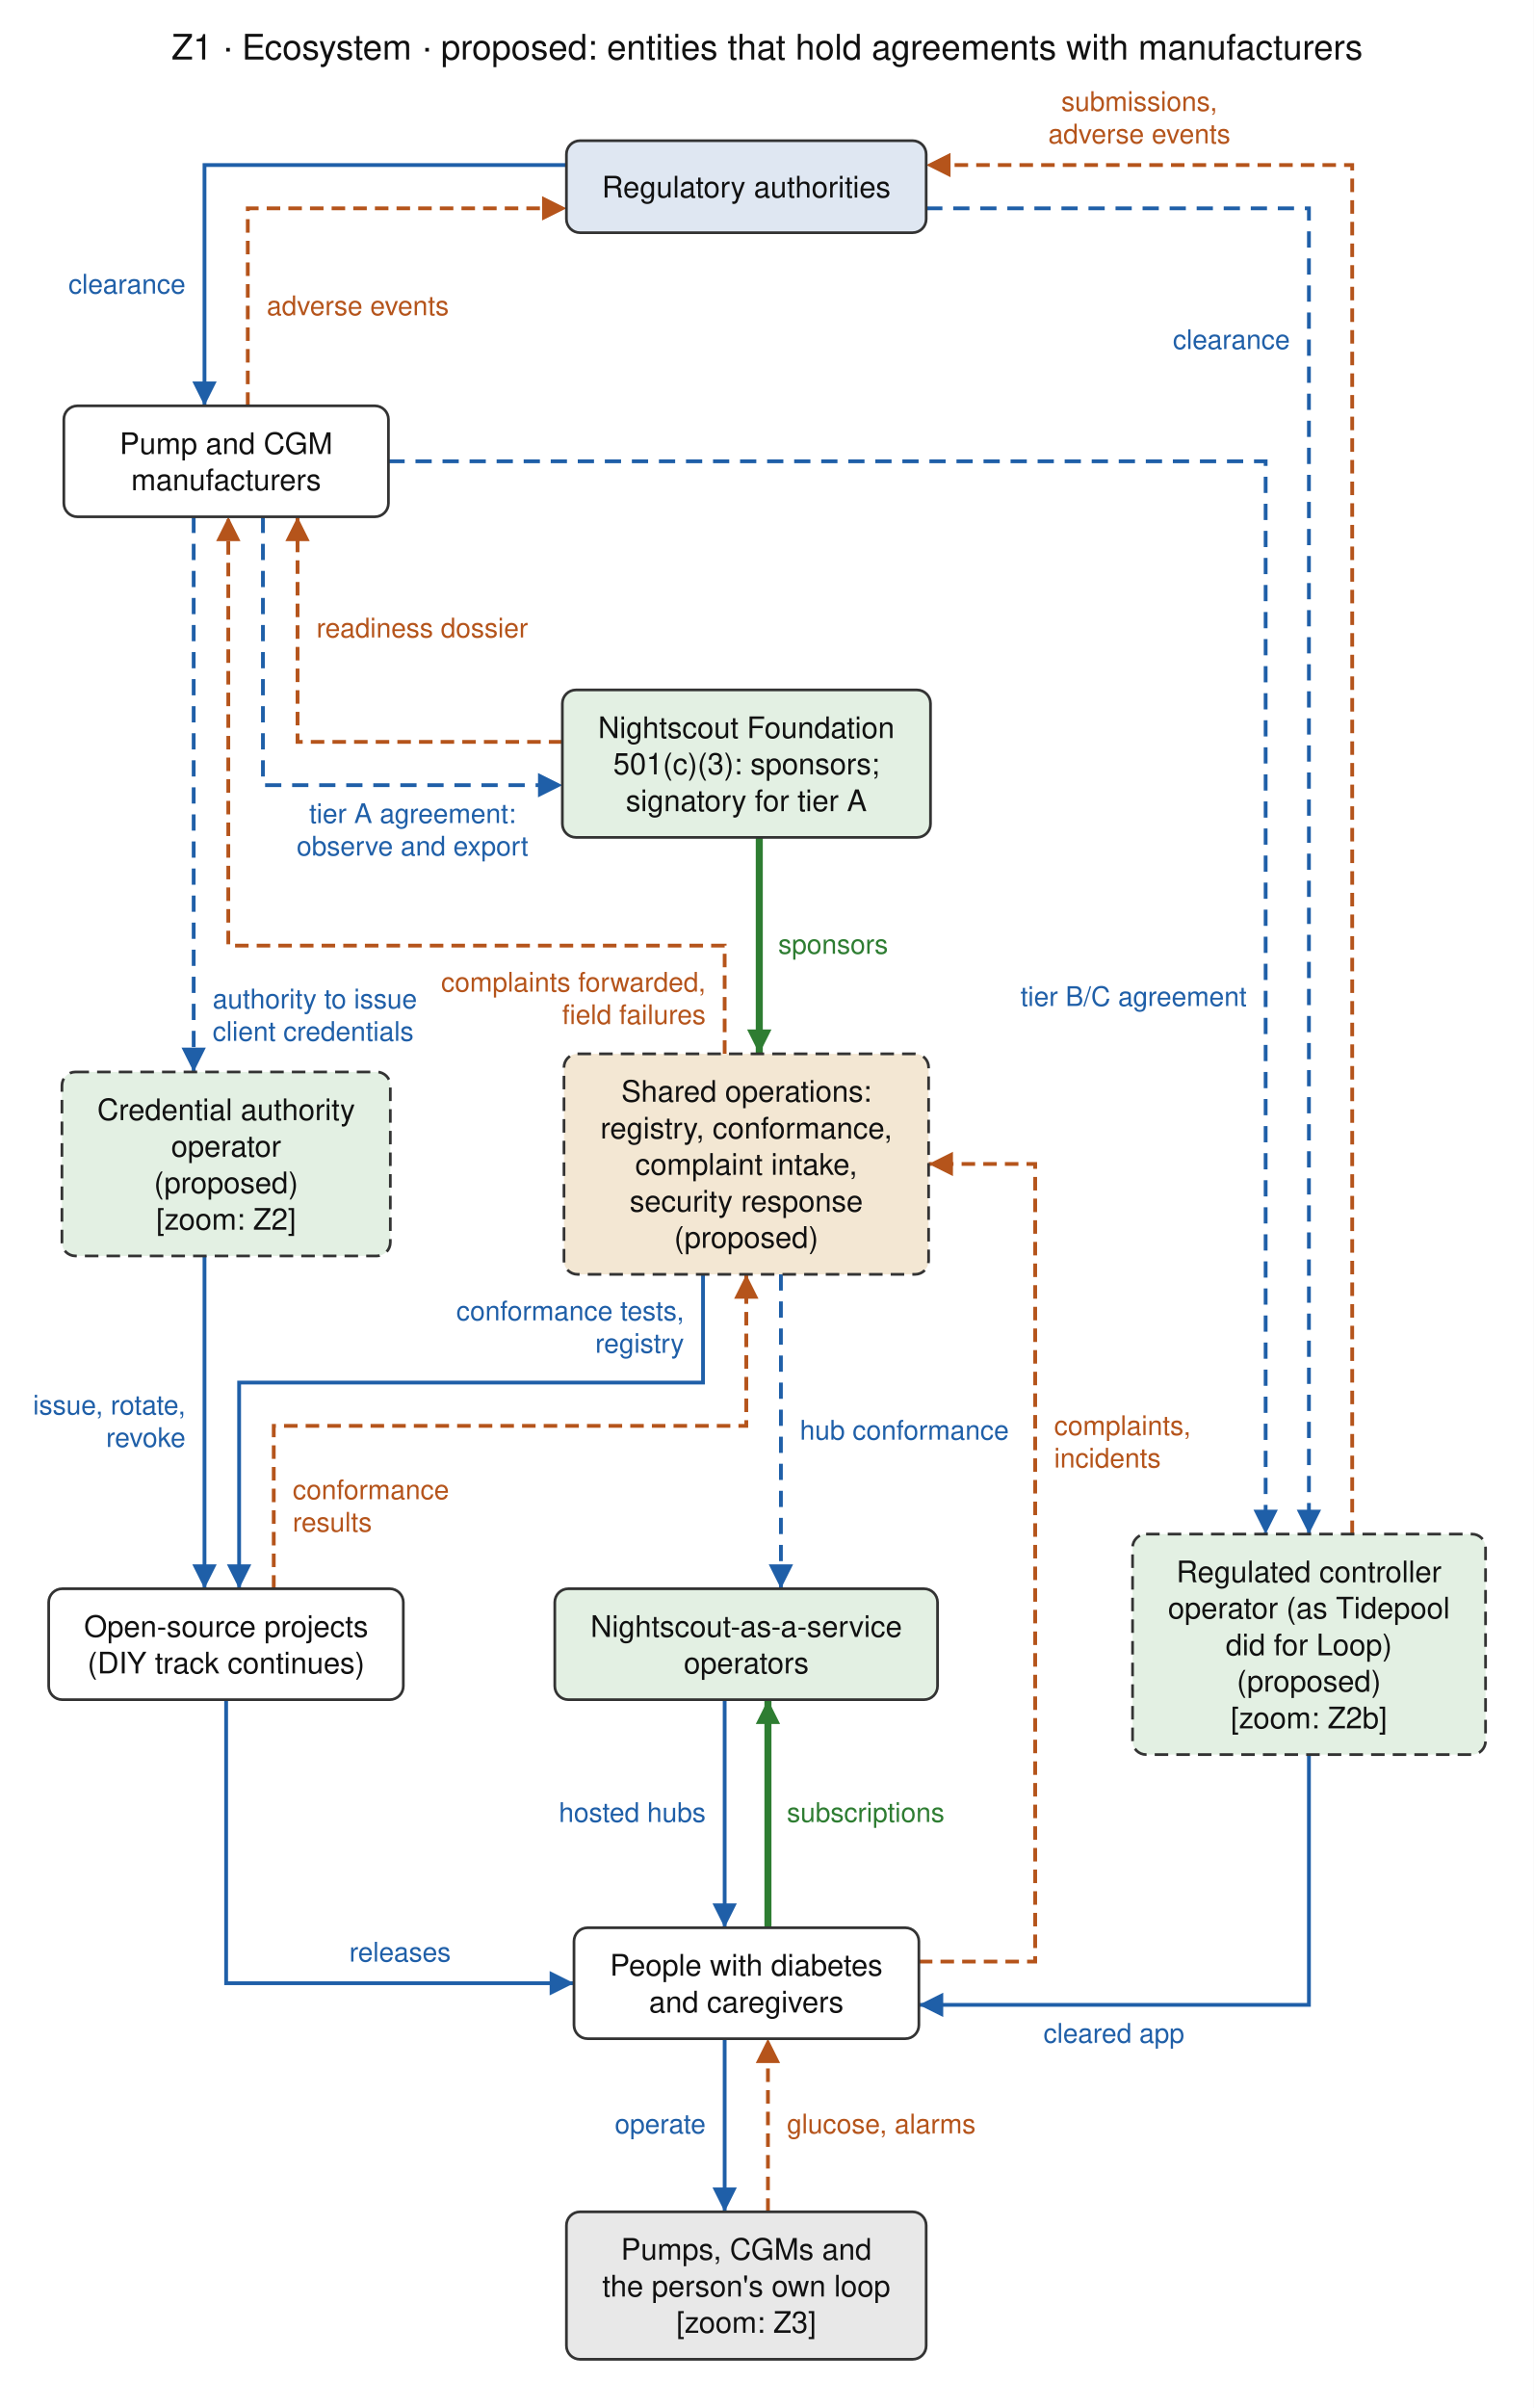
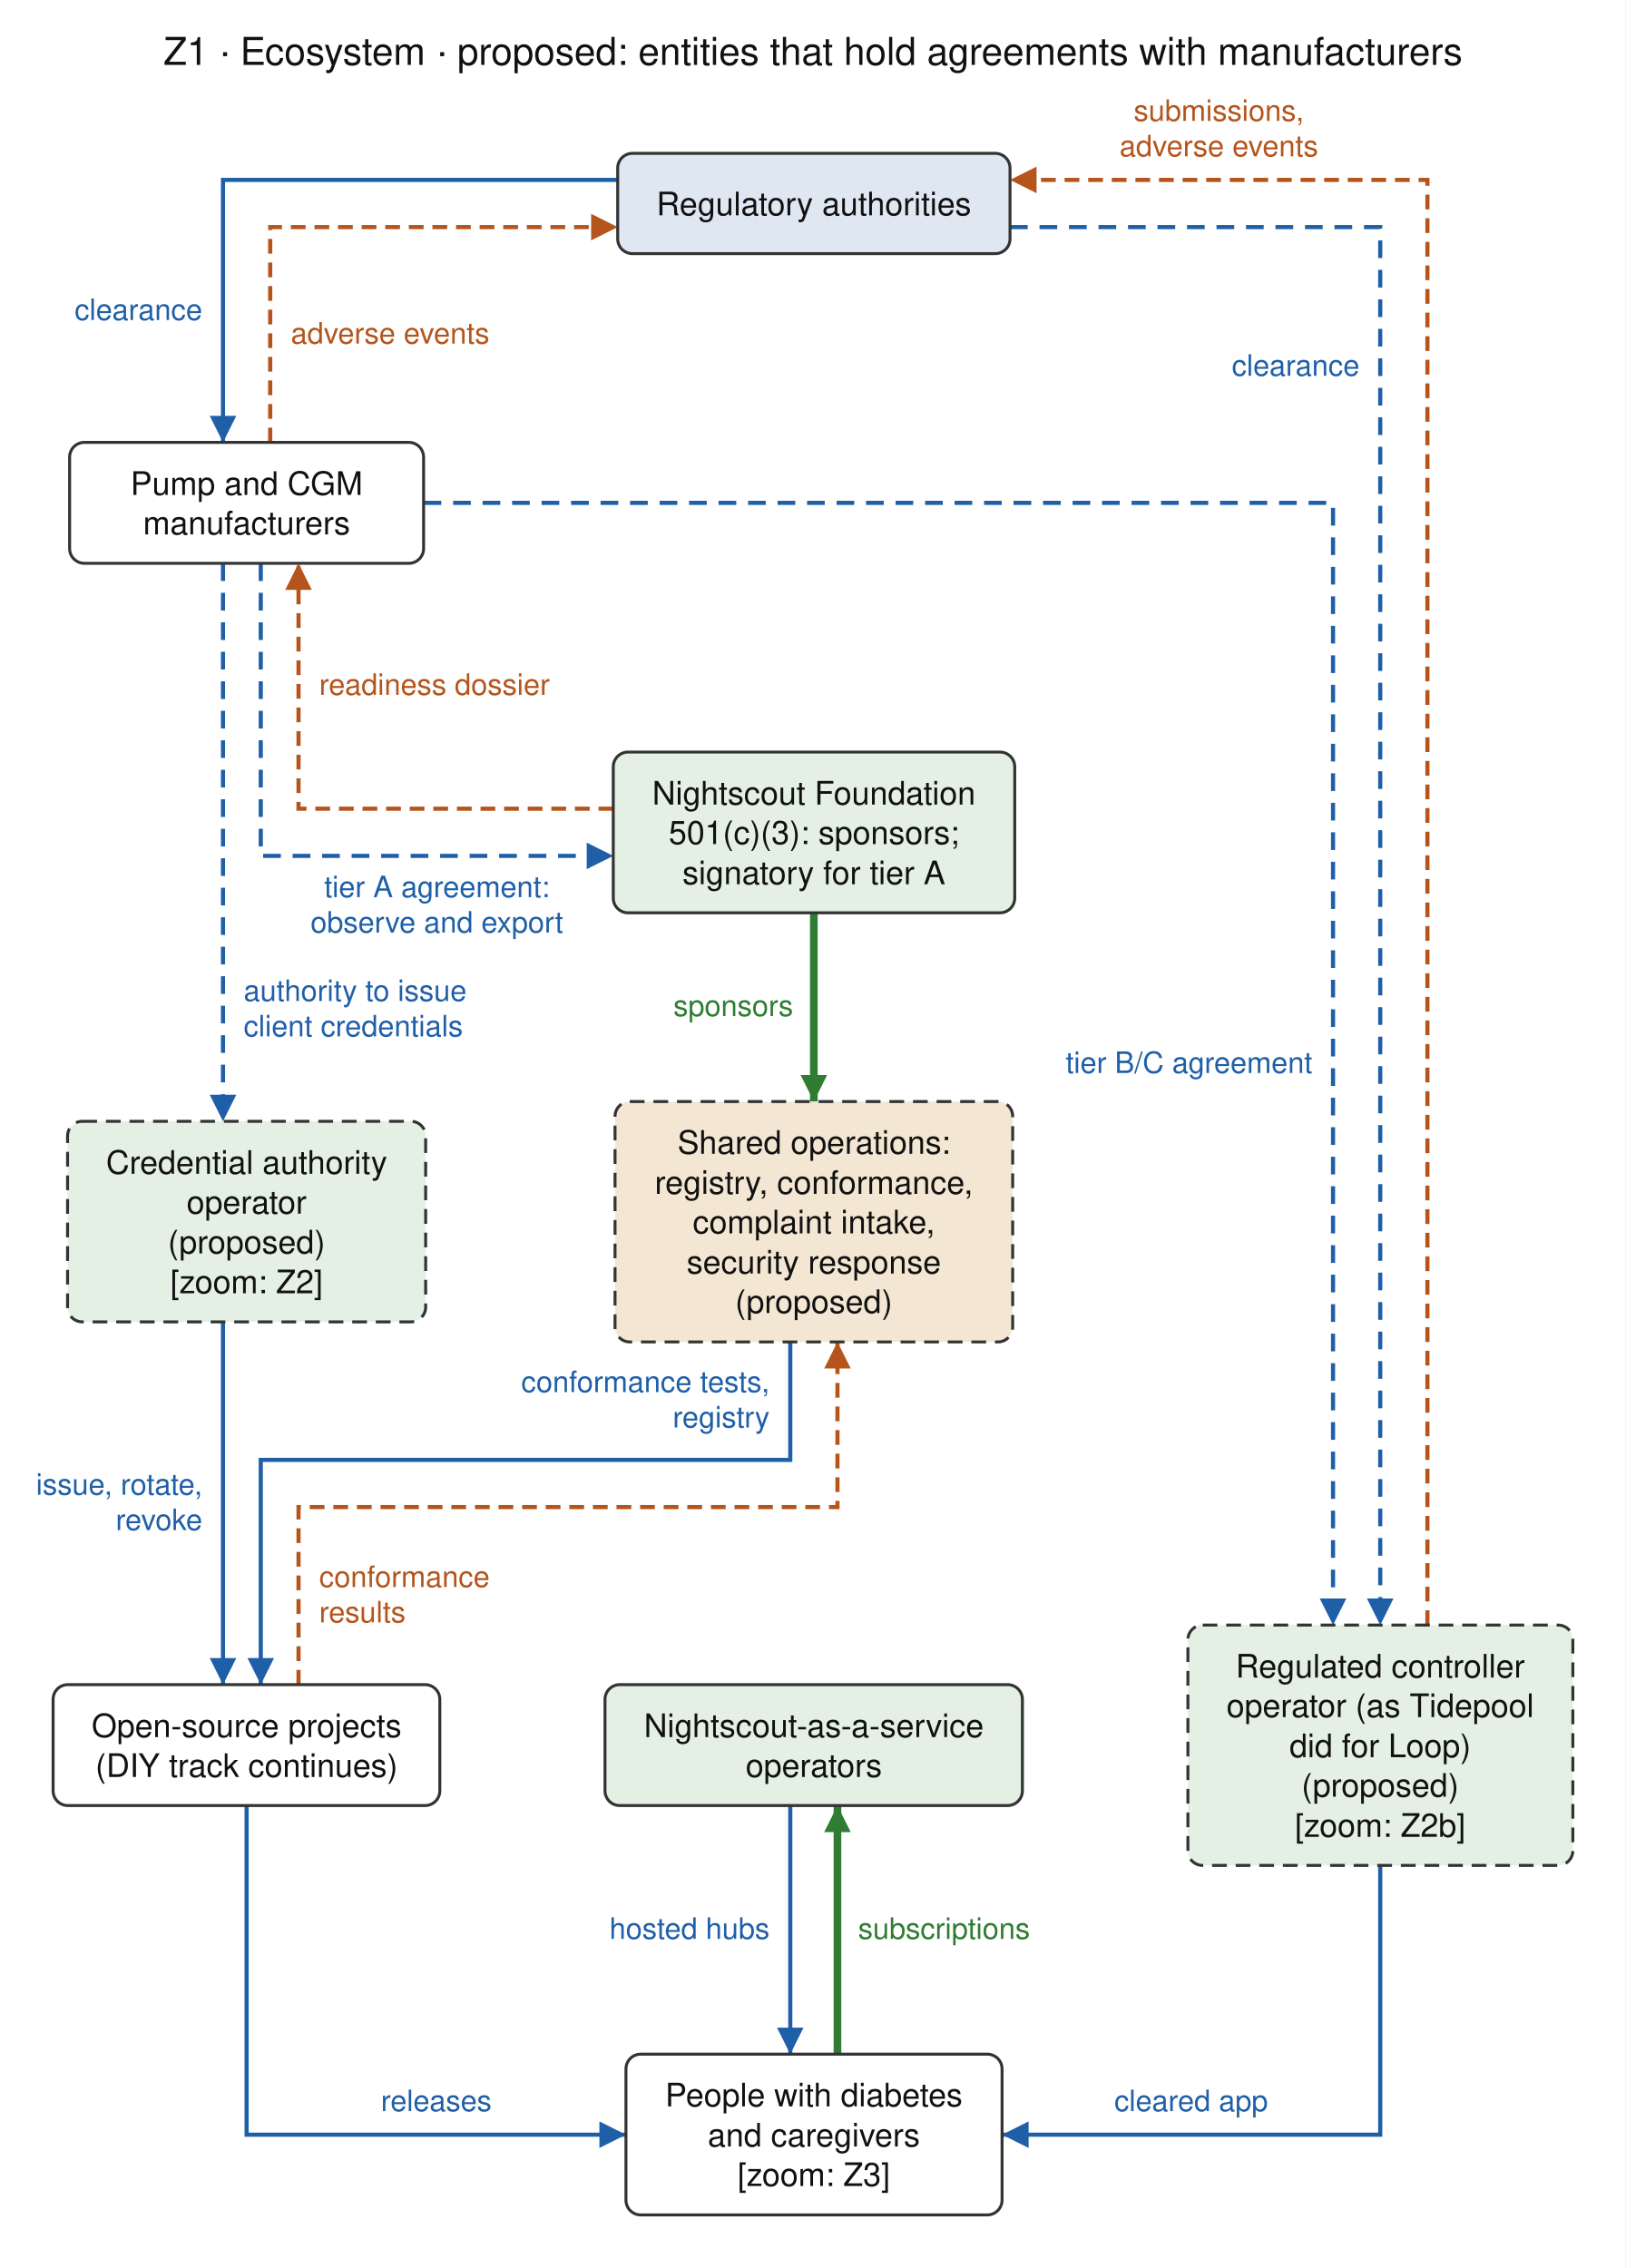
- <svg xmlns="http://www.w3.org/2000/svg" width="567" height="890" viewBox="0 0 567 890" font-family="Helvetica, Arial, sans-serif">
+ <svg xmlns="http://www.w3.org/2000/svg" width="551" height="769" viewBox="0 0 551 769" font-family="Helvetica, Arial, sans-serif">
  <defs>
    <marker id="ah1f5fa8" viewBox="0 0 10 10" refX="10" refY="5" markerUnits="userSpaceOnUse" markerWidth="9" markerHeight="9" orient="auto-start-reverse">
      <path d="M0,0 L10,5 L0,10 z" fill="#1f5fa8" />
    </marker>
    <marker id="ah2e7d32" viewBox="0 0 10 10" refX="10" refY="5" markerUnits="userSpaceOnUse" markerWidth="9" markerHeight="9" orient="auto-start-reverse">
      <path d="M0,0 L10,5 L0,10 z" fill="#2e7d32" />
    </marker>
    <marker id="ah555555" viewBox="0 0 10 10" refX="10" refY="5" markerUnits="userSpaceOnUse" markerWidth="9" markerHeight="9" orient="auto-start-reverse">
      <path d="M0,0 L10,5 L0,10 z" fill="#555555" />
    </marker>
    <marker id="ah888888" viewBox="0 0 10 10" refX="10" refY="5" markerUnits="userSpaceOnUse" markerWidth="9" markerHeight="9" orient="auto-start-reverse">
      <path d="M0,0 L10,5 L0,10 z" fill="#888888" />
    </marker>
    <marker id="ahb5541b" viewBox="0 0 10 10" refX="10" refY="5" markerUnits="userSpaceOnUse" markerWidth="9" markerHeight="9" orient="auto-start-reverse">
      <path d="M0,0 L10,5 L0,10 z" fill="#b5541b" />
    </marker>
    <marker id="ahc8c8c8" viewBox="0 0 10 10" refX="10" refY="5" markerUnits="userSpaceOnUse" markerWidth="9" markerHeight="9" orient="auto-start-reverse">
      <path d="M0,0 L10,5 L0,10 z" fill="#c8c8c8" />
    </marker>
  </defs>
-   <rect x="0" y="0" width="567" height="890" fill="#ffffff" />
-   <text x="283.6" y="22" font-size="13" text-anchor="middle" fill="#111">Z1 · Ecosystem · proposed: entities that hold agreements with manufacturers</text>
+   <rect x="0" y="0" width="551" height="769" fill="#ffffff" />
+   <text x="275.6" y="22" font-size="13" text-anchor="middle" fill="#111">Z1 · Ecosystem · proposed: entities that hold agreements with manufacturers</text>
  <g transform="translate(0.0,0.0)">
    <g class="edge">
      <path class="edge" d="M209.4,61.0 L75.6,61.0 L75.6,150.0" fill="none" stroke="#1f5fa8" stroke-width="1.4" stroke-linecap="butt" marker-end="url(#ah1f5fa8)" />
    </g>
    <g class="edge">
      <path class="edge" d="M91.6,150.0 L91.6,77.0 L209.4,77.0" fill="none" stroke="#b5541b" stroke-width="1.4" stroke-dasharray="5,3" stroke-linecap="butt" marker-end="url(#ahb5541b)" />
    </g>
    <g class="edge">
-       <path class="edge" d="M342.4,77.0 L483.9,77.0 L483.9,567.0" fill="none" stroke="#1f5fa8" stroke-width="1.4" stroke-dasharray="6,4" stroke-linecap="butt" marker-end="url(#ah1f5fa8)" />
+       <path class="edge" d="M342.4,77.0 L467.9,77.0 L467.9,551.0" fill="none" stroke="#1f5fa8" stroke-width="1.4" stroke-dasharray="6,4" stroke-linecap="butt" marker-end="url(#ah1f5fa8)" />
    </g>
    <g class="edge">
-       <path class="edge" d="M499.9,567.0 L499.9,61.0 L342.4,61.0" fill="none" stroke="#b5541b" stroke-width="1.4" stroke-dasharray="5,3" stroke-linecap="butt" marker-end="url(#ahb5541b)" />
+       <path class="edge" d="M483.9,551.0 L483.9,61.0 L342.4,61.0" fill="none" stroke="#b5541b" stroke-width="1.4" stroke-dasharray="5,3" stroke-linecap="butt" marker-end="url(#ahb5541b)" />
    </g>
    <g class="edge">
-       <path class="edge" d="M97.2,191.0 L97.2,290.2 L207.9,290.2" fill="none" stroke="#1f5fa8" stroke-width="1.4" stroke-dasharray="6,4" stroke-linecap="butt" marker-end="url(#ah1f5fa8)" />
+       <path class="edge" d="M88.4,191.0 L88.4,290.2 L207.9,290.2" fill="none" stroke="#1f5fa8" stroke-width="1.4" stroke-dasharray="6,4" stroke-linecap="butt" marker-end="url(#ah1f5fa8)" />
    </g>
    <g class="edge">
-       <path class="edge" d="M207.9,274.2 L110.0,274.2 L110.0,191.0" fill="none" stroke="#b5541b" stroke-width="1.4" stroke-dasharray="5,3" stroke-linecap="butt" marker-end="url(#ahb5541b)" />
+       <path class="edge" d="M207.9,274.2 L101.2,274.2 L101.2,191.0" fill="none" stroke="#b5541b" stroke-width="1.4" stroke-dasharray="5,3" stroke-linecap="butt" marker-end="url(#ahb5541b)" />
    </g>
    <g class="edge">
-       <path class="edge" d="M71.6,191.0 L71.6,396.2" fill="none" stroke="#1f5fa8" stroke-width="1.4" stroke-dasharray="6,4" stroke-linecap="butt" marker-end="url(#ah1f5fa8)" />
+       <path class="edge" d="M75.6,191.0 L75.6,380.2" fill="none" stroke="#1f5fa8" stroke-width="1.4" stroke-dasharray="6,4" stroke-linecap="butt" marker-end="url(#ah1f5fa8)" />
    </g>
    <g class="edge">
-       <path class="edge" d="M143.6,170.5 L467.9,170.5 L467.9,567.0" fill="none" stroke="#1f5fa8" stroke-width="1.4" stroke-dasharray="6,4" stroke-linecap="butt" marker-end="url(#ah1f5fa8)" />
+       <path class="edge" d="M143.6,170.5 L451.9,170.5 L451.9,551.0" fill="none" stroke="#1f5fa8" stroke-width="1.4" stroke-dasharray="6,4" stroke-linecap="butt" marker-end="url(#ah1f5fa8)" />
    </g>
    <g class="edge">
-       <path class="edge" d="M280.7,309.5 L280.7,389.5" fill="none" stroke="#2e7d32" stroke-width="2.6" stroke-linecap="butt" marker-end="url(#ah2e7d32)" />
+       <path class="edge" d="M275.9,309.5 L275.9,373.5" fill="none" stroke="#2e7d32" stroke-width="2.6" stroke-linecap="butt" marker-end="url(#ah2e7d32)" />
    </g>
    <g class="edge">
-       <path class="edge" d="M267.9,389.5 L267.9,349.5 L84.4,349.5 L84.4,191.0" fill="none" stroke="#b5541b" stroke-width="1.4" stroke-dasharray="5,3" stroke-linecap="butt" marker-end="url(#ahb5541b)" />
+       <path class="edge" d="M75.6,448.2 L75.6,571.2" fill="none" stroke="#1f5fa8" stroke-width="1.4" stroke-linecap="butt" marker-end="url(#ah1f5fa8)" />
    </g>
    <g class="edge">
-       <path class="edge" d="M75.6,464.2 L75.6,587.2" fill="none" stroke="#1f5fa8" stroke-width="1.4" stroke-linecap="butt" marker-end="url(#ah1f5fa8)" />
+       <path class="edge" d="M267.9,455.0 L267.9,495.0 L88.4,495.0 L88.4,571.2" fill="none" stroke="#1f5fa8" stroke-width="1.4" stroke-linecap="butt" marker-end="url(#ah1f5fa8)" />
    </g>
    <g class="edge">
-       <path class="edge" d="M259.9,471.0 L259.9,511.0 L88.4,511.0 L88.4,587.2" fill="none" stroke="#1f5fa8" stroke-width="1.4" stroke-linecap="butt" marker-end="url(#ah1f5fa8)" />
+       <path class="edge" d="M101.2,571.2 L101.2,511.0 L283.9,511.0 L283.9,455.0" fill="none" stroke="#b5541b" stroke-width="1.4" stroke-dasharray="5,3" stroke-linecap="butt" marker-end="url(#ahb5541b)" />
    </g>
    <g class="edge">
-       <path class="edge" d="M101.2,587.2 L101.2,527.0 L275.9,527.0 L275.9,471.0" fill="none" stroke="#b5541b" stroke-width="1.4" stroke-dasharray="5,3" stroke-linecap="butt" marker-end="url(#ahb5541b)" />
+       <path class="edge" d="M267.9,612.2 L267.9,696.5" fill="none" stroke="#1f5fa8" stroke-width="1.4" stroke-linecap="butt" marker-end="url(#ah1f5fa8)" />
    </g>
    <g class="edge">
-       <path class="edge" d="M288.7,471.0 L288.7,587.2" fill="none" stroke="#1f5fa8" stroke-width="1.4" stroke-dasharray="6,4" stroke-linecap="butt" marker-end="url(#ah1f5fa8)" />
+       <path class="edge" d="M283.9,696.5 L283.9,612.2" fill="none" stroke="#2e7d32" stroke-width="2.6" stroke-linecap="butt" marker-end="url(#ah2e7d32)" />
    </g>
    <g class="edge">
-       <path class="edge" d="M267.9,628.2 L267.9,712.5" fill="none" stroke="#1f5fa8" stroke-width="1.4" stroke-linecap="butt" marker-end="url(#ah1f5fa8)" />
+       <path class="edge" d="M467.9,632.5 L467.9,723.8 L339.7,723.8" fill="none" stroke="#1f5fa8" stroke-width="1.4" stroke-linecap="butt" marker-end="url(#ah1f5fa8)" />
    </g>
    <g class="edge">
-       <path class="edge" d="M283.9,712.5 L283.9,628.2" fill="none" stroke="#2e7d32" stroke-width="2.6" stroke-linecap="butt" marker-end="url(#ah2e7d32)" />
-     </g>
-     <g class="edge">
-       <path class="edge" d="M483.9,648.5 L483.9,741.0 L339.7,741.0" fill="none" stroke="#1f5fa8" stroke-width="1.4" stroke-linecap="butt" marker-end="url(#ah1f5fa8)" />
-     </g>
-     <g class="edge">
-       <path class="edge" d="M83.6,628.2 L83.6,733.0 L212.2,733.0" fill="none" stroke="#1f5fa8" stroke-width="1.4" stroke-linecap="butt" marker-end="url(#ah1f5fa8)" />
-     </g>
-     <g class="edge">
-       <path class="edge" d="M339.7,725.0 L382.7,725.0 L382.7,430.2 L343.3,430.2" fill="none" stroke="#b5541b" stroke-width="1.4" stroke-dasharray="5,3" stroke-linecap="butt" marker-end="url(#ahb5541b)" />
-     </g>
-     <g class="edge">
-       <path class="edge" d="M267.9,753.5 L267.9,817.5" fill="none" stroke="#1f5fa8" stroke-width="1.4" stroke-linecap="butt" marker-end="url(#ah1f5fa8)" />
-     </g>
-     <g class="edge">
-       <path class="edge" d="M283.9,817.5 L283.9,753.5" fill="none" stroke="#b5541b" stroke-width="1.4" stroke-dasharray="5,3" stroke-linecap="butt" marker-end="url(#ahb5541b)" />
+       <path class="edge" d="M83.6,612.2 L83.6,723.8 L212.2,723.8" fill="none" stroke="#1f5fa8" stroke-width="1.4" stroke-linecap="butt" marker-end="url(#ah1f5fa8)" />
    </g>
    <g class="node" data-id="reg">
      <rect x="209.4" y="52.0" width="133.0" height="34.0" rx="5" fill="#dfe7f2" stroke="#333333" stroke-width="1" />
      <text x="275.9" y="73.0" font-size="11" text-anchor="middle" fill="#111111">Regulatory authorities</text>
    </g>
    <g class="node" data-id="mfr">
      <rect x="23.6" y="150.0" width="120.0" height="41.0" rx="5" fill="#ffffff" stroke="#333333" stroke-width="1" />
      <text x="83.6" y="167.8" font-size="11" text-anchor="middle" fill="#111111">Pump and CGM</text>
      <text x="83.6" y="181.2" font-size="11" text-anchor="middle" fill="#111111">manufacturers</text>
    </g>
    <g class="node" data-id="fdn">
      <rect x="207.9" y="255.0" width="136.1" height="54.5" rx="5" fill="#e3f0e3" stroke="#333333" stroke-width="1" />
      <text x="275.9" y="272.8" font-size="11" text-anchor="middle" fill="#111111">Nightscout Foundation</text>
      <text x="275.9" y="286.2" font-size="11" text-anchor="middle" fill="#111111">501(c)(3): sponsors;</text>
      <text x="275.9" y="299.8" font-size="11" text-anchor="middle" fill="#111111">signatory for tier A</text>
    </g>
    <g class="node" data-id="cred">
-       <rect x="22.9" y="396.2" width="121.4" height="68.0" rx="5" fill="#e3f0e3" stroke="#333333" stroke-width="1" stroke-dasharray="5,3" />
-       <text x="83.6" y="414.0" font-size="11" text-anchor="middle" fill="#111111">Credential authority</text>
-       <text x="83.6" y="427.5" font-size="11" text-anchor="middle" fill="#111111">operator</text>
-       <text x="83.6" y="441.0" font-size="11" text-anchor="middle" fill="#111111">(proposed)</text>
-       <text x="83.6" y="454.5" font-size="11" text-anchor="middle" fill="#111111">[zoom: Z2]</text>
+       <rect x="22.9" y="380.2" width="121.4" height="68.0" rx="5" fill="#e3f0e3" stroke="#333333" stroke-width="1" stroke-dasharray="5,3" />
+       <text x="83.6" y="398.0" font-size="11" text-anchor="middle" fill="#111111">Credential authority</text>
+       <text x="83.6" y="411.5" font-size="11" text-anchor="middle" fill="#111111">operator</text>
+       <text x="83.6" y="425.0" font-size="11" text-anchor="middle" fill="#111111">(proposed)</text>
+       <text x="83.6" y="438.5" font-size="11" text-anchor="middle" fill="#111111">[zoom: Z2]</text>
    </g>
    <g class="node" data-id="ops">
-       <rect x="208.5" y="389.5" width="134.8" height="81.5" rx="5" fill="#f3e7d3" stroke="#333333" stroke-width="1" stroke-dasharray="5,3" />
-       <text x="275.9" y="407.2" font-size="11" text-anchor="middle" fill="#111111">Shared operations:</text>
-       <text x="275.9" y="420.8" font-size="11" text-anchor="middle" fill="#111111">registry, conformance,</text>
-       <text x="275.9" y="434.2" font-size="11" text-anchor="middle" fill="#111111">complaint intake,</text>
-       <text x="275.9" y="447.8" font-size="11" text-anchor="middle" fill="#111111">security response</text>
-       <text x="275.9" y="461.2" font-size="11" text-anchor="middle" fill="#111111">(proposed)</text>
+       <rect x="208.5" y="373.5" width="134.8" height="81.5" rx="5" fill="#f3e7d3" stroke="#333333" stroke-width="1" stroke-dasharray="5,3" />
+       <text x="275.9" y="391.2" font-size="11" text-anchor="middle" fill="#111111">Shared operations:</text>
+       <text x="275.9" y="404.8" font-size="11" text-anchor="middle" fill="#111111">registry, conformance,</text>
+       <text x="275.9" y="418.2" font-size="11" text-anchor="middle" fill="#111111">complaint intake,</text>
+       <text x="275.9" y="431.8" font-size="11" text-anchor="middle" fill="#111111">security response</text>
+       <text x="275.9" y="445.2" font-size="11" text-anchor="middle" fill="#111111">(proposed)</text>
    </g>
    <g class="node" data-id="projects">
-       <rect x="18.0" y="587.2" width="131.1" height="41.0" rx="5" fill="#ffffff" stroke="#333333" stroke-width="1" />
-       <text x="83.6" y="605.0" font-size="11" text-anchor="middle" fill="#111111">Open-source projects</text>
-       <text x="83.6" y="618.5" font-size="11" text-anchor="middle" fill="#111111">(DIY track continues)</text>
+       <rect x="18.0" y="571.2" width="131.1" height="41.0" rx="5" fill="#ffffff" stroke="#333333" stroke-width="1" />
+       <text x="83.6" y="589.0" font-size="11" text-anchor="middle" fill="#111111">Open-source projects</text>
+       <text x="83.6" y="602.5" font-size="11" text-anchor="middle" fill="#111111">(DIY track continues)</text>
    </g>
    <g class="node" data-id="nsaas">
-       <rect x="205.1" y="587.2" width="141.5" height="41.0" rx="5" fill="#e3f0e3" stroke="#333333" stroke-width="1" />
-       <text x="275.9" y="605.0" font-size="11" text-anchor="middle" fill="#111111">Nightscout-as-a-service</text>
-       <text x="275.9" y="618.5" font-size="11" text-anchor="middle" fill="#111111">operators</text>
+       <rect x="205.1" y="571.2" width="141.5" height="41.0" rx="5" fill="#e3f0e3" stroke="#333333" stroke-width="1" />
+       <text x="275.9" y="589.0" font-size="11" text-anchor="middle" fill="#111111">Nightscout-as-a-service</text>
+       <text x="275.9" y="602.5" font-size="11" text-anchor="middle" fill="#111111">operators</text>
    </g>
    <g class="node" data-id="laas">
-       <rect x="418.7" y="567.0" width="130.5" height="81.5" rx="5" fill="#e3f0e3" stroke="#333333" stroke-width="1" stroke-dasharray="5,3" />
-       <text x="483.9" y="584.8" font-size="11" text-anchor="middle" fill="#111111">Regulated controller</text>
-       <text x="483.9" y="598.2" font-size="11" text-anchor="middle" fill="#111111">operator (as Tidepool</text>
-       <text x="483.9" y="611.8" font-size="11" text-anchor="middle" fill="#111111">did for Loop)</text>
-       <text x="483.9" y="625.2" font-size="11" text-anchor="middle" fill="#111111">(proposed)</text>
-       <text x="483.9" y="638.8" font-size="11" text-anchor="middle" fill="#111111">[zoom: Z2b]</text>
+       <rect x="402.7" y="551.0" width="130.5" height="81.5" rx="5" fill="#e3f0e3" stroke="#333333" stroke-width="1" stroke-dasharray="5,3" />
+       <text x="467.9" y="568.8" font-size="11" text-anchor="middle" fill="#111111">Regulated controller</text>
+       <text x="467.9" y="582.2" font-size="11" text-anchor="middle" fill="#111111">operator (as Tidepool</text>
+       <text x="467.9" y="595.8" font-size="11" text-anchor="middle" fill="#111111">did for Loop)</text>
+       <text x="467.9" y="609.2" font-size="11" text-anchor="middle" fill="#111111">(proposed)</text>
+       <text x="467.9" y="622.8" font-size="11" text-anchor="middle" fill="#111111">[zoom: Z2b]</text>
    </g>
    <g class="node" data-id="people">
-       <rect x="212.2" y="712.5" width="127.5" height="41.0" rx="5" fill="#ffffff" stroke="#333333" stroke-width="1" />
-       <text x="275.9" y="730.2" font-size="11" text-anchor="middle" fill="#111111">People with diabetes</text>
-       <text x="275.9" y="743.8" font-size="11" text-anchor="middle" fill="#111111">and caregivers</text>
-     </g>
-     <g class="node" data-id="devices">
-       <rect x="209.4" y="817.5" width="133.0" height="54.5" rx="5" fill="#e8e8e8" stroke="#333333" stroke-width="1" />
-       <text x="275.9" y="835.2" font-size="11" text-anchor="middle" fill="#111111">Pumps, CGMs and</text>
-       <text x="275.9" y="848.8" font-size="11" text-anchor="middle" fill="#111111">the person's own loop</text>
-       <text x="275.9" y="862.2" font-size="11" text-anchor="middle" fill="#111111">[zoom: Z3]</text>
+       <rect x="212.2" y="696.5" width="127.5" height="54.5" rx="5" fill="#ffffff" stroke="#333333" stroke-width="1" />
+       <text x="275.9" y="714.2" font-size="11" text-anchor="middle" fill="#111111">People with diabetes</text>
+       <text x="275.9" y="727.8" font-size="11" text-anchor="middle" fill="#111111">and caregivers</text>
+       <text x="275.9" y="741.2" font-size="11" text-anchor="middle" fill="#111111">[zoom: Z3]</text>
    </g>
    <g class="elabel" data-k="0">
      <text x="68.6" y="108.5" font-size="10" text-anchor="end" fill="#1f5fa8">clearance</text>
    </g>
    <g class="elabel" data-k="1">
      <text x="98.6" y="116.5" font-size="10" text-anchor="start" fill="#b5541b">adverse events</text>
    </g>
    <g class="elabel" data-k="2">
-       <text x="476.9" y="129.0" font-size="10" text-anchor="end" fill="#1f5fa8">clearance</text>
+       <text x="460.9" y="127.4" font-size="10" text-anchor="end" fill="#1f5fa8">clearance</text>
    </g>
    <g class="elabel" data-k="3">
-       <text x="421.2" y="41.0" font-size="10" text-anchor="middle" fill="#b5541b">submissions,</text>
-       <text x="421.2" y="53.0" font-size="10" text-anchor="middle" fill="#b5541b">adverse events</text>
+       <text x="413.2" y="41.0" font-size="10" text-anchor="middle" fill="#b5541b">submissions,</text>
+       <text x="413.2" y="53.0" font-size="10" text-anchor="middle" fill="#b5541b">adverse events</text>
    </g>
    <g class="elabel" data-k="4">
-       <text x="152.5" y="304.2" font-size="10" text-anchor="middle" fill="#1f5fa8">tier A agreement:</text>
-       <text x="152.5" y="316.2" font-size="10" text-anchor="middle" fill="#1f5fa8">observe and export</text>
+       <text x="148.1" y="304.2" font-size="10" text-anchor="middle" fill="#1f5fa8">tier A agreement:</text>
+       <text x="148.1" y="316.2" font-size="10" text-anchor="middle" fill="#1f5fa8">observe and export</text>
    </g>
    <g class="elabel" data-k="5">
-       <text x="117.0" y="235.6" font-size="10" text-anchor="start" fill="#b5541b">readiness dossier</text>
+       <text x="108.2" y="235.6" font-size="10" text-anchor="start" fill="#b5541b">readiness dossier</text>
    </g>
    <g class="elabel" data-k="6">
-       <text x="78.6" y="372.7" font-size="10" text-anchor="start" fill="#1f5fa8">authority to issue</text>
-       <text x="78.6" y="384.7" font-size="10" text-anchor="start" fill="#1f5fa8">client credentials</text>
+       <text x="82.6" y="339.4" font-size="10" text-anchor="start" fill="#1f5fa8">authority to issue</text>
+       <text x="82.6" y="351.4" font-size="10" text-anchor="start" fill="#1f5fa8">client credentials</text>
    </g>
    <g class="elabel" data-k="7">
-       <text x="460.9" y="371.8" font-size="10" text-anchor="end" fill="#1f5fa8">tier B/C agreement</text>
+       <text x="444.9" y="363.8" font-size="10" text-anchor="end" fill="#1f5fa8">tier B/C agreement</text>
    </g>
    <g class="elabel" data-k="8">
-       <text x="287.7" y="352.5" font-size="10" text-anchor="start" fill="#2e7d32">sponsors</text>
+       <text x="268.9" y="344.5" font-size="10" text-anchor="end" fill="#2e7d32">sponsors</text>
    </g>
    <g class="elabel" data-k="9">
-       <text x="260.9" y="366.5" font-size="10" text-anchor="end" fill="#b5541b">complaints forwarded,</text>
-       <text x="260.9" y="378.5" font-size="10" text-anchor="end" fill="#b5541b">field failures</text>
+       <text x="68.6" y="506.8" font-size="10" text-anchor="end" fill="#1f5fa8">issue, rotate,</text>
+       <text x="68.6" y="518.8" font-size="10" text-anchor="end" fill="#1f5fa8">revoke</text>
    </g>
    <g class="elabel" data-k="10">
-       <text x="68.6" y="522.8" font-size="10" text-anchor="end" fill="#1f5fa8">issue, rotate,</text>
-       <text x="68.6" y="534.8" font-size="10" text-anchor="end" fill="#1f5fa8">revoke</text>
+       <text x="260.9" y="472.0" font-size="10" text-anchor="end" fill="#1f5fa8">conformance tests,</text>
+       <text x="260.9" y="484.0" font-size="10" text-anchor="end" fill="#1f5fa8">registry</text>
    </g>
    <g class="elabel" data-k="11">
-       <text x="252.9" y="488.0" font-size="10" text-anchor="end" fill="#1f5fa8">conformance tests,</text>
-       <text x="252.9" y="500.0" font-size="10" text-anchor="end" fill="#1f5fa8">registry</text>
+       <text x="108.2" y="538.1" font-size="10" text-anchor="start" fill="#b5541b">conformance</text>
+       <text x="108.2" y="550.1" font-size="10" text-anchor="start" fill="#b5541b">results</text>
    </g>
    <g class="elabel" data-k="12">
-       <text x="108.2" y="554.1" font-size="10" text-anchor="start" fill="#b5541b">conformance</text>
-       <text x="108.2" y="566.1" font-size="10" text-anchor="start" fill="#b5541b">results</text>
+       <text x="260.9" y="657.4" font-size="10" text-anchor="end" fill="#1f5fa8">hosted hubs</text>
    </g>
    <g class="elabel" data-k="13">
-       <text x="295.7" y="532.1" font-size="10" text-anchor="start" fill="#1f5fa8">hub conformance</text>
+       <text x="290.9" y="657.4" font-size="10" text-anchor="start" fill="#2e7d32">subscriptions</text>
    </g>
    <g class="elabel" data-k="14">
-       <text x="260.9" y="673.4" font-size="10" text-anchor="end" fill="#1f5fa8">hosted hubs</text>
+       <text x="403.8" y="715.8" font-size="10" text-anchor="middle" fill="#1f5fa8">cleared app</text>
    </g>
    <g class="elabel" data-k="15">
-       <text x="290.9" y="673.4" font-size="10" text-anchor="start" fill="#2e7d32">subscriptions</text>
-     </g>
-     <g class="elabel" data-k="16">
-       <text x="411.8" y="755.0" font-size="10" text-anchor="middle" fill="#1f5fa8">cleared app</text>
-     </g>
-     <g class="elabel" data-k="17">
-       <text x="147.9" y="725.0" font-size="10" text-anchor="middle" fill="#1f5fa8">releases</text>
-     </g>
-     <g class="elabel" data-k="18">
-       <text x="389.7" y="530.4" font-size="10" text-anchor="start" fill="#b5541b">complaints,</text>
-       <text x="389.7" y="542.4" font-size="10" text-anchor="start" fill="#b5541b">incidents</text>
-     </g>
-     <g class="elabel" data-k="19">
-       <text x="260.9" y="788.5" font-size="10" text-anchor="end" fill="#1f5fa8">operate</text>
-     </g>
-     <g class="elabel" data-k="20">
-       <text x="290.9" y="788.5" font-size="10" text-anchor="start" fill="#b5541b">glucose, alarms</text>
+       <text x="147.9" y="715.8" font-size="10" text-anchor="middle" fill="#1f5fa8">releases</text>
    </g>
  </g>
</svg>
